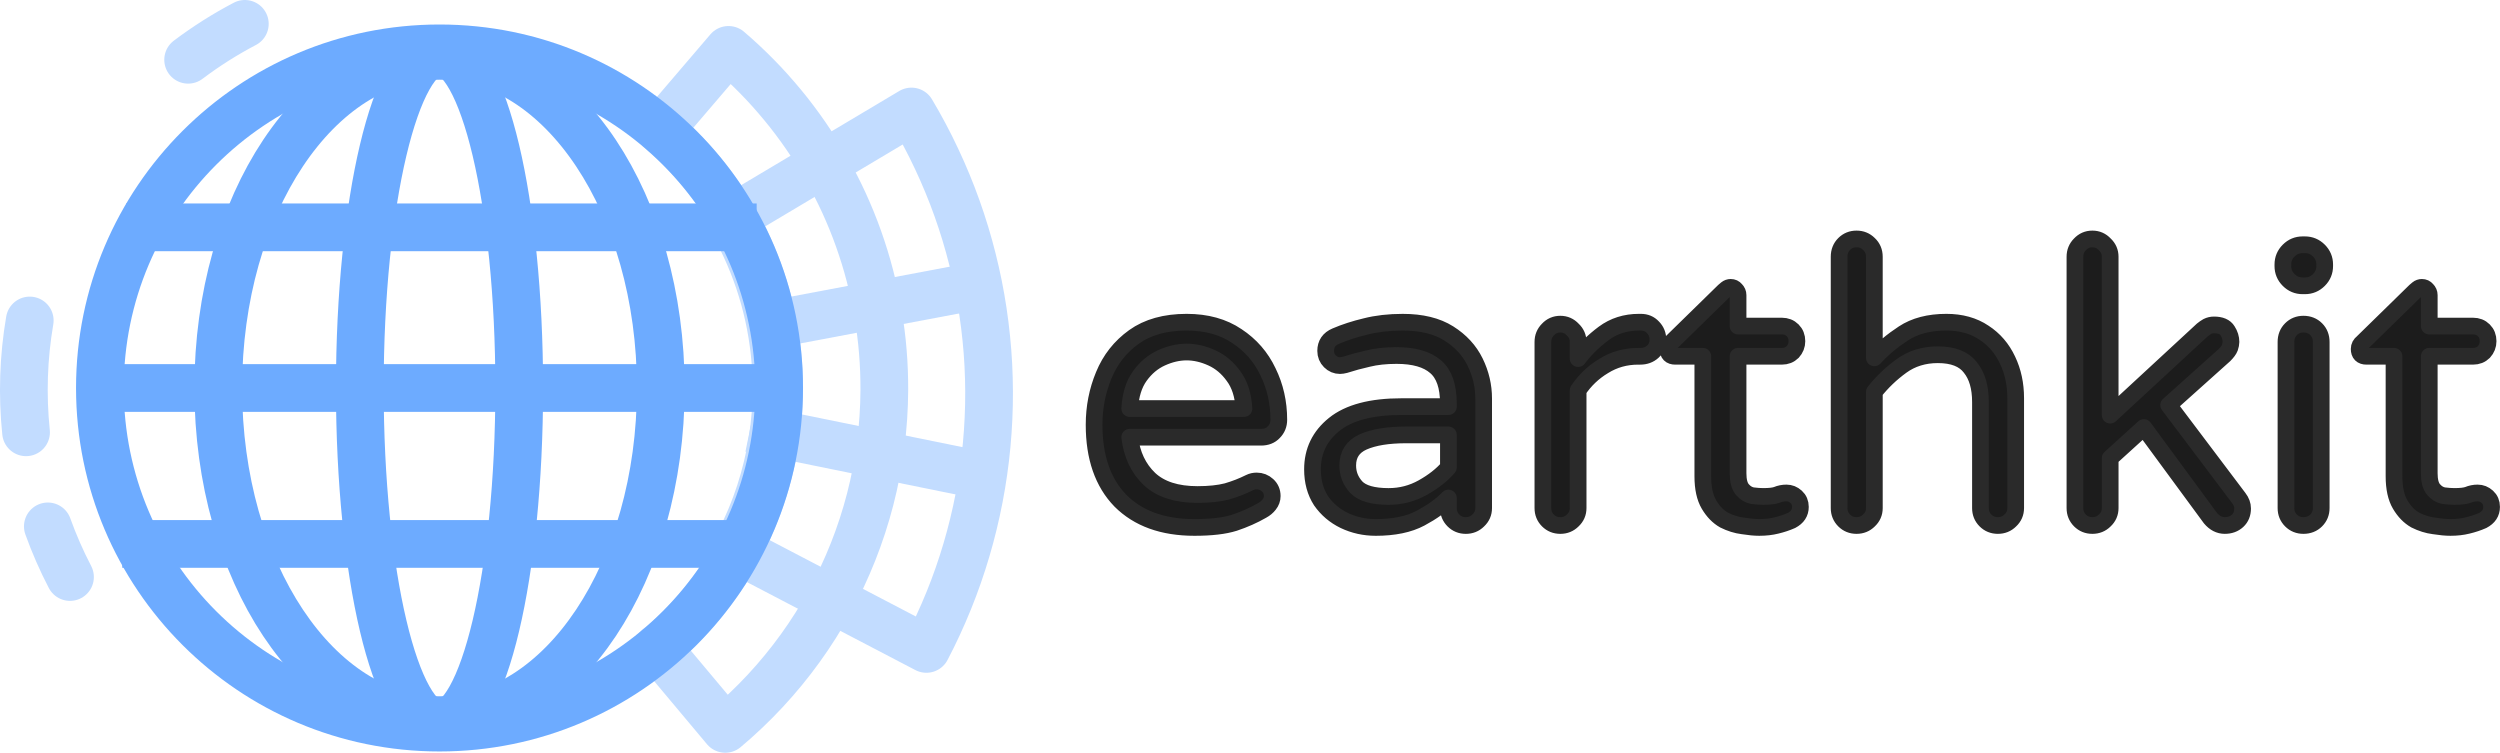
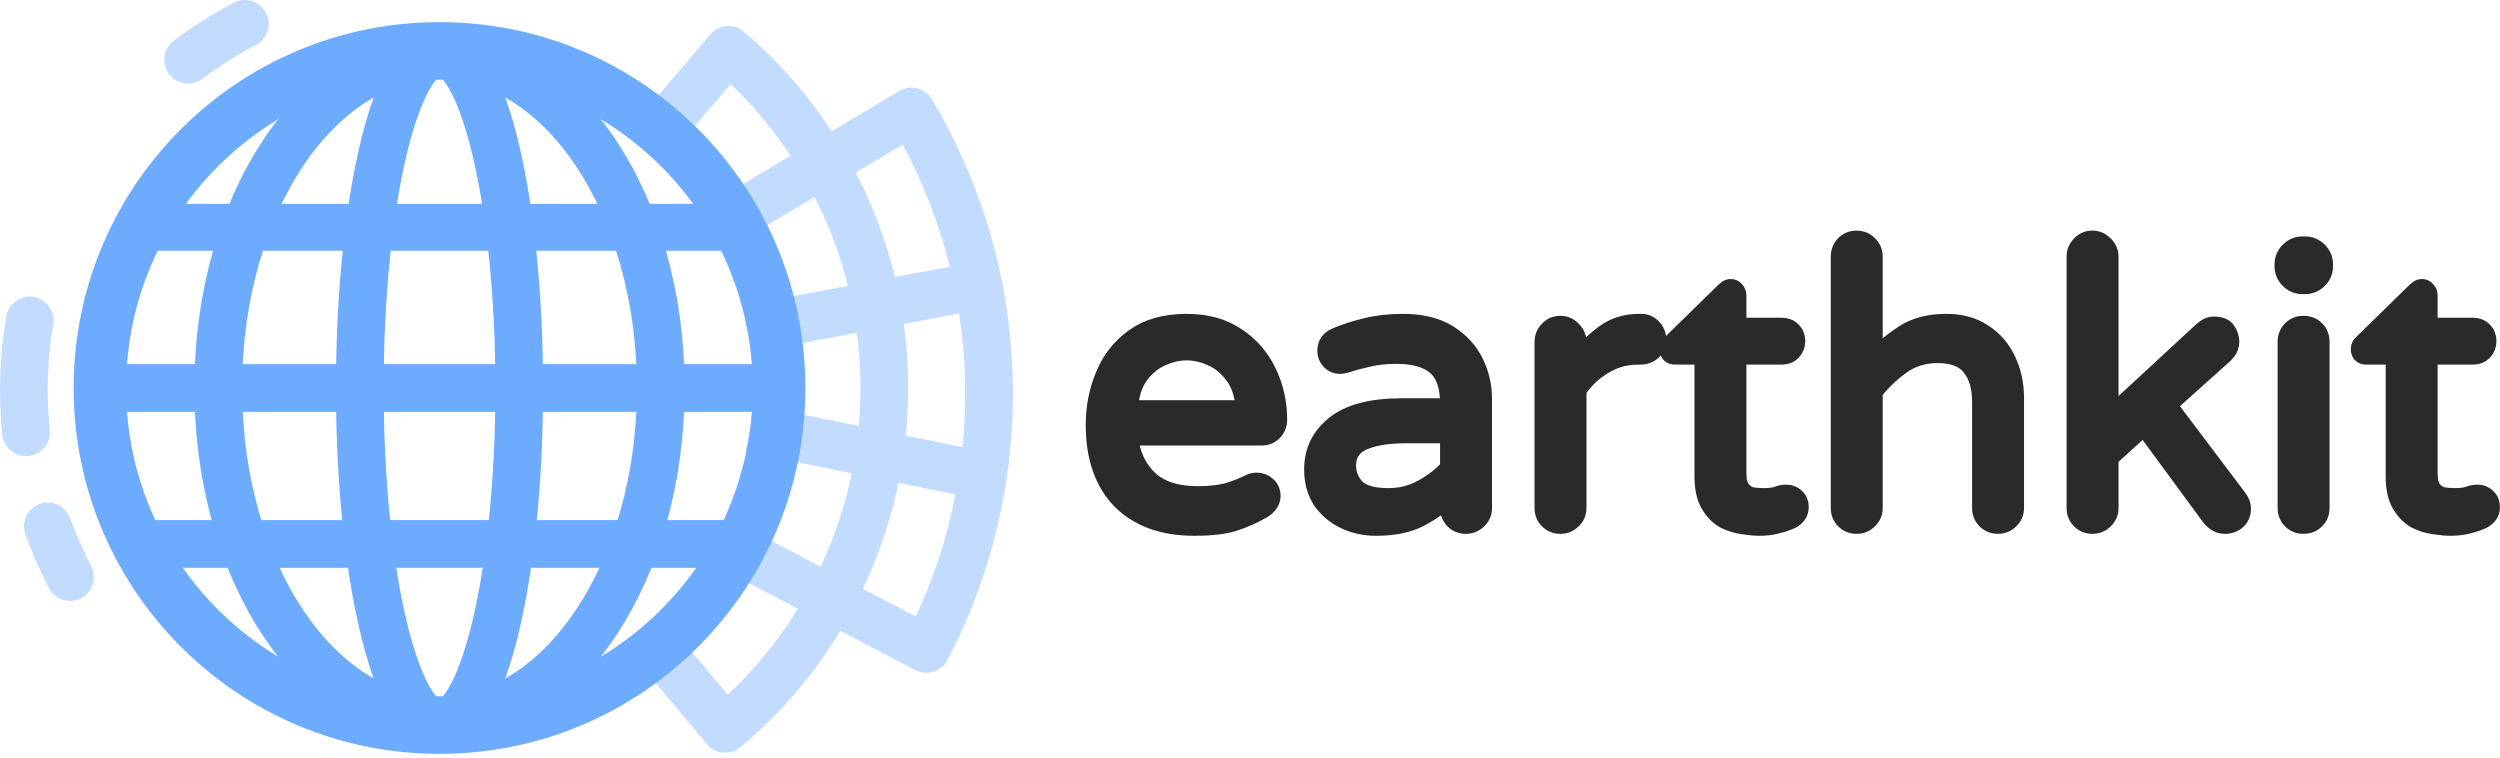
- <svg xmlns="http://www.w3.org/2000/svg" width="104.771mm" height="31.545mm" viewBox="0 0 104.771 31.545" version="1.1" id="svg1">
+ <svg xmlns="http://www.w3.org/2000/svg" width="104.771mm" height="31.75mm" viewBox="0 0 104.771 31.75" version="1.1" id="svg1">
  <defs id="defs1">
    <rect x="297.277" y="98.696" width="252.091" height="79.67" id="rect12" />
  </defs>
  <g id="layer1" transform="translate(-30.97545,-17.71919)">
-     <path style="font-size:53.313px;font-family:'Varela Round';-inkscape-font-specification:'Varela Round';white-space:pre;shape-padding:4.756;fill:#1c1c1c;stroke:#2a2a2a;stroke-width:2.3;stroke-linecap:round;stroke-linejoin:round" d="m 318.4,152.028 q -6.504,0 -10.183,-3.679 -3.625,-3.732 -3.625,-10.449 0,-3.625 1.333,-6.824 1.333,-3.252 4.158,-5.278 2.826,-2.026 7.251,-2.026 4.105,0 6.931,1.919 2.826,1.866 4.265,4.905 1.493,3.039 1.493,6.611 0,1.013 -0.693,1.706 -0.64,0.693 -1.759,0.693 h -18.073 q 0.426,3.572 2.719,5.758 2.292,2.133 6.611,2.133 2.399,0 4.052,-0.427 1.653,-0.48 3.145,-1.226 0.426,-0.213 0.96,-0.213 0.853,0 1.493,0.586 0.64,0.586 0.64,1.493 0,0.64 -0.427,1.173 -0.373,0.48 -0.96,0.8 -1.759,1.013 -3.839,1.706 -2.026,0.64 -5.491,0.64 z m -8.903,-16.367 h 15.727 q -0.16,-2.772 -1.439,-4.478 -1.226,-1.706 -2.986,-2.506 -1.759,-0.8 -3.465,-0.8 -1.706,0 -3.465,0.8 -1.759,0.8 -2.986,2.506 -1.226,1.706 -1.386,4.478 z m 33.854,16.367 q -2.292,0 -4.318,-0.96 -1.973,-0.96 -3.199,-2.719 -1.173,-1.813 -1.173,-4.318 0,-3.785 2.986,-6.184 3.039,-2.452 9.276,-2.452 h 6.451 v -0.426 q 0,-3.572 -1.759,-5.065 -1.759,-1.546 -5.385,-1.546 -2.239,0 -3.945,0.426 -1.653,0.373 -3.145,0.853 -0.427,0.107 -0.693,0.107 -0.8,0 -1.386,-0.586 -0.586,-0.586 -0.586,-1.439 0,-1.439 1.386,-2.026 1.866,-0.8 4.105,-1.333 2.292,-0.586 5.118,-0.586 3.892,0 6.344,1.546 2.452,1.546 3.625,3.945 1.173,2.399 1.173,5.011 v 15.088 q 0,1.013 -0.746,1.706 -0.693,0.693 -1.706,0.693 -1.013,0 -1.706,-0.693 -0.693,-0.693 -0.693,-1.706 v -1.386 q -1.439,1.493 -3.839,2.772 -2.399,1.28 -6.184,1.28 z m 1.813,-4.265 q 2.506,0 4.692,-1.226 2.186,-1.226 3.519,-2.772 v -4.478 h -5.811 q -3.732,0 -5.918,0.96 -2.133,0.96 -2.133,3.252 0,1.706 1.173,2.986 1.226,1.28 4.478,1.28 z m 23.618,3.998 q -1.013,0 -1.706,-0.693 -0.693,-0.693 -0.693,-1.706 v -22.871 q 0,-1.013 0.693,-1.706 0.693,-0.746 1.706,-0.746 1.013,0 1.706,0.746 0.746,0.693 0.746,1.706 v 2.292 q 1.439,-1.919 3.519,-3.465 2.079,-1.546 4.851,-1.546 h 0.267 q 1.013,0 1.653,0.693 0.693,0.693 0.693,1.706 0,1.013 -0.693,1.653 -0.693,0.64 -1.759,0.64 h -0.267 q -2.612,0 -4.745,1.333 -2.133,1.28 -3.519,3.359 v 16.207 q 0,1.013 -0.746,1.706 -0.693,0.693 -1.706,0.693 z m 27.403,0.267 q -0.96,0 -2.292,-0.213 -1.28,-0.16 -2.559,-0.8 -1.226,-0.693 -2.079,-2.133 -0.853,-1.439 -0.853,-3.892 v -16.527 h -3.785 q -1.013,0 -1.013,-1.013 0,-0.533 0.48,-0.906 l 7.251,-7.091 q 0.107,-0.107 0.32,-0.267 0.267,-0.213 0.586,-0.213 0.427,0 0.693,0.32 0.32,0.32 0.32,0.746 v 4.265 h 6.024 q 0.906,0 1.493,0.586 0.586,0.586 0.586,1.493 0,0.853 -0.586,1.493 -0.586,0.586 -1.493,0.586 h -6.024 v 16.101 q 0,1.546 0.586,2.239 0.586,0.693 1.386,0.853 0.853,0.107 1.493,0.107 1.28,0 1.866,-0.213 0.64,-0.267 1.333,-0.267 0.746,0 1.333,0.533 0.586,0.533 0.586,1.386 0,1.226 -1.226,1.866 -0.96,0.426 -2.079,0.693 -1.066,0.267 -2.346,0.267 z m 13.382,-0.267 q -1.013,0 -1.706,-0.693 -0.693,-0.693 -0.693,-1.706 v -34.6 q 0,-1.066 0.693,-1.759 0.693,-0.693 1.706,-0.693 1.013,0 1.706,0.693 0.746,0.693 0.746,1.759 v 13.915 q 1.706,-1.866 3.998,-3.359 2.346,-1.546 5.918,-1.546 3.039,0 5.171,1.439 2.133,1.386 3.252,3.785 1.12,2.346 1.12,5.225 v 15.141 q 0,1.013 -0.746,1.706 -0.693,0.693 -1.706,0.693 -1.013,0 -1.706,-0.693 -0.693,-0.693 -0.693,-1.706 V 134.754 q 0,-3.039 -1.386,-4.745 -1.333,-1.759 -4.478,-1.759 -2.879,0 -5.011,1.546 -2.133,1.546 -3.732,3.572 v 15.994 q 0,1.013 -0.746,1.706 -0.693,0.693 -1.706,0.693 z m 32.468,0 q -1.013,0 -1.706,-0.693 -0.693,-0.693 -0.693,-1.706 v -34.6 q 0,-1.013 0.693,-1.706 0.693,-0.746 1.706,-0.746 1.013,0 1.706,0.746 0.746,0.693 0.746,1.706 v 21.805 l 12.689,-11.729 q 0.32,-0.267 0.693,-0.48 0.427,-0.213 0.906,-0.213 1.386,0 1.866,0.8 0.48,0.746 0.48,1.546 0,0.32 -0.16,0.8 -0.16,0.427 -0.746,1.013 l -7.677,6.877 9.65,12.795 q 0.533,0.693 0.533,1.439 0,1.066 -0.693,1.706 -0.693,0.64 -1.759,0.64 -1.12,0 -1.973,-1.013 l -9.17,-12.475 -4.638,4.212 v 6.877 q 0,1.013 -0.746,1.706 -0.693,0.693 -1.706,0.693 z m 28.949,-33.001 q -1.12,0 -1.919,-0.8 -0.8,-0.8 -0.8,-1.919 v -0.213 q 0,-1.12 0.8,-1.919 0.8,-0.8 1.919,-0.8 h 0.32 q 1.12,0 1.919,0.8 0.8,0.8 0.8,1.919 v 0.213 q 0,1.12 -0.8,1.919 -0.8,0.8 -1.919,0.8 z m 0.107,33.001 q -1.013,0 -1.706,-0.693 -0.693,-0.693 -0.693,-1.706 v -22.871 q 0,-1.066 0.693,-1.759 0.693,-0.693 1.706,-0.693 1.066,0 1.759,0.693 0.693,0.693 0.693,1.759 v 22.871 q 0,1.013 -0.693,1.706 -0.693,0.693 -1.759,0.693 z m 20.259,0.267 q -0.96,0 -2.292,-0.213 -1.28,-0.16 -2.559,-0.8 -1.226,-0.693 -2.079,-2.133 -0.853,-1.439 -0.853,-3.892 v -16.527 h -3.785 q -1.013,0 -1.013,-1.013 0,-0.533 0.48,-0.906 l 7.251,-7.091 q 0.107,-0.107 0.32,-0.267 0.267,-0.213 0.586,-0.213 0.426,0 0.693,0.32 0.32,0.32 0.32,0.746 v 4.265 h 6.024 q 0.906,0 1.493,0.586 0.586,0.586 0.586,1.493 0,0.853 -0.586,1.493 -0.586,0.586 -1.493,0.586 h -6.024 v 16.101 q 0,1.546 0.586,2.239 0.586,0.693 1.386,0.853 0.853,0.107 1.493,0.107 1.28,0 1.866,-0.213 0.64,-0.267 1.333,-0.267 0.746,0 1.333,0.533 0.586,0.533 0.586,1.386 0,1.226 -1.226,1.866 -0.96,0.426 -2.079,0.693 -1.066,0.267 -2.346,0.267 z" id="text12" transform="matrix(0.3043861,0,0,0.3043861,-15.88631,-6.452039)" aria-label="earthkit" />
+     <path style="font-size:53.313px;font-family:'Varela Round';-inkscape-font-specification:'Varela Round';white-space:pre;shape-padding:4.756;fill:#2a2a2a;stroke:#2a2a2a;stroke-width:2.3;stroke-linecap:round;stroke-linejoin:round;fill-opacity:1" d="m 318.4,152.028 q -6.504,0 -10.183,-3.679 -3.625,-3.732 -3.625,-10.449 0,-3.625 1.333,-6.824 1.333,-3.252 4.158,-5.278 2.826,-2.026 7.251,-2.026 4.105,0 6.931,1.919 2.826,1.866 4.265,4.905 1.493,3.039 1.493,6.611 0,1.013 -0.693,1.706 -0.64,0.693 -1.759,0.693 h -18.073 q 0.426,3.572 2.719,5.758 2.292,2.133 6.611,2.133 2.399,0 4.052,-0.427 1.653,-0.48 3.145,-1.226 0.426,-0.213 0.96,-0.213 0.853,0 1.493,0.586 0.64,0.586 0.64,1.493 0,0.64 -0.427,1.173 -0.373,0.48 -0.96,0.8 -1.759,1.013 -3.839,1.706 -2.026,0.64 -5.491,0.64 z m -8.903,-16.367 h 15.727 q -0.16,-2.772 -1.439,-4.478 -1.226,-1.706 -2.986,-2.506 -1.759,-0.8 -3.465,-0.8 -1.706,0 -3.465,0.8 -1.759,0.8 -2.986,2.506 -1.226,1.706 -1.386,4.478 z m 33.854,16.367 q -2.292,0 -4.318,-0.96 -1.973,-0.96 -3.199,-2.719 -1.173,-1.813 -1.173,-4.318 0,-3.785 2.986,-6.184 3.039,-2.452 9.276,-2.452 h 6.451 v -0.426 q 0,-3.572 -1.759,-5.065 -1.759,-1.546 -5.385,-1.546 -2.239,0 -3.945,0.426 -1.653,0.373 -3.145,0.853 -0.427,0.107 -0.693,0.107 -0.8,0 -1.386,-0.586 -0.586,-0.586 -0.586,-1.439 0,-1.439 1.386,-2.026 1.866,-0.8 4.105,-1.333 2.292,-0.586 5.118,-0.586 3.892,0 6.344,1.546 2.452,1.546 3.625,3.945 1.173,2.399 1.173,5.011 v 15.088 q 0,1.013 -0.746,1.706 -0.693,0.693 -1.706,0.693 -1.013,0 -1.706,-0.693 -0.693,-0.693 -0.693,-1.706 v -1.386 q -1.439,1.493 -3.839,2.772 -2.399,1.28 -6.184,1.28 z m 1.813,-4.265 q 2.506,0 4.692,-1.226 2.186,-1.226 3.519,-2.772 v -4.478 h -5.811 q -3.732,0 -5.918,0.96 -2.133,0.96 -2.133,3.252 0,1.706 1.173,2.986 1.226,1.28 4.478,1.28 z m 23.618,3.998 q -1.013,0 -1.706,-0.693 -0.693,-0.693 -0.693,-1.706 v -22.871 q 0,-1.013 0.693,-1.706 0.693,-0.746 1.706,-0.746 1.013,0 1.706,0.746 0.746,0.693 0.746,1.706 v 2.292 q 1.439,-1.919 3.519,-3.465 2.079,-1.546 4.851,-1.546 h 0.267 q 1.013,0 1.653,0.693 0.693,0.693 0.693,1.706 0,1.013 -0.693,1.653 -0.693,0.64 -1.759,0.64 h -0.267 q -2.612,0 -4.745,1.333 -2.133,1.28 -3.519,3.359 v 16.207 q 0,1.013 -0.746,1.706 -0.693,0.693 -1.706,0.693 z m 27.403,0.267 q -0.96,0 -2.292,-0.213 -1.28,-0.16 -2.559,-0.8 -1.226,-0.693 -2.079,-2.133 -0.853,-1.439 -0.853,-3.892 v -16.527 h -3.785 q -1.013,0 -1.013,-1.013 0,-0.533 0.48,-0.906 l 7.251,-7.091 q 0.107,-0.107 0.32,-0.267 0.267,-0.213 0.586,-0.213 0.427,0 0.693,0.32 0.32,0.32 0.32,0.746 v 4.265 h 6.024 q 0.906,0 1.493,0.586 0.586,0.586 0.586,1.493 0,0.853 -0.586,1.493 -0.586,0.586 -1.493,0.586 h -6.024 v 16.101 q 0,1.546 0.586,2.239 0.586,0.693 1.386,0.853 0.853,0.107 1.493,0.107 1.28,0 1.866,-0.213 0.64,-0.267 1.333,-0.267 0.746,0 1.333,0.533 0.586,0.533 0.586,1.386 0,1.226 -1.226,1.866 -0.96,0.426 -2.079,0.693 -1.066,0.267 -2.346,0.267 z m 13.382,-0.267 q -1.013,0 -1.706,-0.693 -0.693,-0.693 -0.693,-1.706 v -34.6 q 0,-1.066 0.693,-1.759 0.693,-0.693 1.706,-0.693 1.013,0 1.706,0.693 0.746,0.693 0.746,1.759 v 13.915 q 1.706,-1.866 3.998,-3.359 2.346,-1.546 5.918,-1.546 3.039,0 5.171,1.439 2.133,1.386 3.252,3.785 1.12,2.346 1.12,5.225 v 15.141 q 0,1.013 -0.746,1.706 -0.693,0.693 -1.706,0.693 -1.013,0 -1.706,-0.693 -0.693,-0.693 -0.693,-1.706 V 134.754 q 0,-3.039 -1.386,-4.745 -1.333,-1.759 -4.478,-1.759 -2.879,0 -5.011,1.546 -2.133,1.546 -3.732,3.572 v 15.994 q 0,1.013 -0.746,1.706 -0.693,0.693 -1.706,0.693 z m 32.468,0 q -1.013,0 -1.706,-0.693 -0.693,-0.693 -0.693,-1.706 v -34.6 q 0,-1.013 0.693,-1.706 0.693,-0.746 1.706,-0.746 1.013,0 1.706,0.746 0.746,0.693 0.746,1.706 v 21.805 l 12.689,-11.729 q 0.32,-0.267 0.693,-0.48 0.427,-0.213 0.906,-0.213 1.386,0 1.866,0.8 0.48,0.746 0.48,1.546 0,0.32 -0.16,0.8 -0.16,0.427 -0.746,1.013 l -7.677,6.877 9.65,12.795 q 0.533,0.693 0.533,1.439 0,1.066 -0.693,1.706 -0.693,0.64 -1.759,0.64 -1.12,0 -1.973,-1.013 l -9.17,-12.475 -4.638,4.212 v 6.877 q 0,1.013 -0.746,1.706 -0.693,0.693 -1.706,0.693 z m 28.949,-33.001 q -1.12,0 -1.919,-0.8 -0.8,-0.8 -0.8,-1.919 v -0.213 q 0,-1.12 0.8,-1.919 0.8,-0.8 1.919,-0.8 h 0.32 q 1.12,0 1.919,0.8 0.8,0.8 0.8,1.919 v 0.213 q 0,1.12 -0.8,1.919 -0.8,0.8 -1.919,0.8 z m 0.107,33.001 q -1.013,0 -1.706,-0.693 -0.693,-0.693 -0.693,-1.706 v -22.871 q 0,-1.066 0.693,-1.759 0.693,-0.693 1.706,-0.693 1.066,0 1.759,0.693 0.693,0.693 0.693,1.759 v 22.871 q 0,1.013 -0.693,1.706 -0.693,0.693 -1.759,0.693 z m 20.259,0.267 q -0.96,0 -2.292,-0.213 -1.28,-0.16 -2.559,-0.8 -1.226,-0.693 -2.079,-2.133 -0.853,-1.439 -0.853,-3.892 v -16.527 h -3.785 q -1.013,0 -1.013,-1.013 0,-0.533 0.48,-0.906 l 7.251,-7.091 q 0.107,-0.107 0.32,-0.267 0.267,-0.213 0.586,-0.213 0.426,0 0.693,0.32 0.32,0.32 0.32,0.746 v 4.265 h 6.024 q 0.906,0 1.493,0.586 0.586,0.586 0.586,1.493 0,0.853 -0.586,1.493 -0.586,0.586 -1.493,0.586 h -6.024 v 16.101 q 0,1.546 0.586,2.239 0.586,0.693 1.386,0.853 0.853,0.107 1.493,0.107 1.28,0 1.866,-0.213 0.64,-0.267 1.333,-0.267 0.746,0 1.333,0.533 0.586,0.533 0.586,1.386 0,1.226 -1.226,1.866 -0.96,0.426 -2.079,0.693 -1.066,0.267 -2.346,0.267 z" id="text12" transform="matrix(0.3043861,0,0,0.3043861,-15.88631,-6.452039)" aria-label="earthkit" />
  </g>
  <g id="layer2" transform="translate(-30.97545,-17.71919)">
    <g id="g12" style="stroke-width:2;stroke-dasharray:none">
      <g id="g11" style="stroke:#c2dcff;stroke-width:2;stroke-dasharray:none;stroke-opacity:1">
        <path d="m 58.642,23.16 a 14.233,14.233 0 0 1 0.024,0.02 14.233,14.233 0 0 1 0.535,0.483 14.233,14.233 0 0 1 0.51,0.51 14.233,14.233 0 0 1 0.484,0.535 14.233,14.233 0 0 1 0.456,0.559 14.233,14.233 0 0 1 0.427,0.581 14.233,14.233 0 0 1 0.397,0.602 14.233,14.233 0 0 1 0.366,0.621 14.233,14.233 0 0 1 0.334,0.639 14.233,14.233 0 0 1 0.301,0.655 14.233,14.233 0 0 1 0.268,0.67 14.233,14.233 0 0 1 0.233,0.683 14.233,14.233 0 0 1 0.198,0.693 14.233,14.233 0 0 1 0.163,0.703 14.233,14.233 0 0 1 0.127,0.71 14.233,14.233 0 0 1 0.091,0.716 14.233,14.233 0 0 1 0.055,0.719 14.233,14.233 0 0 1 0.018,0.721 14.233,14.233 0 0 1 -0.145,2.026 14.233,14.233 0 0 1 -0.431,1.984 14.233,14.233 0 0 1 -0.71,1.903 14.233,14.233 0 0 1 -0.973,1.782 14.233,14.233 0 0 1 -1.217,1.626 14.233,14.233 0 0 1 -1.436,1.436 14.233,14.233 0 0 1 -0.187,0.14 l 2.84,3.388 a 18.639,18.639 0 0 0 1.675,-1.592 18.639,18.639 0 0 0 1.466,-1.786 18.639,18.639 0 0 0 1.234,-1.954 18.639,18.639 0 0 0 0.982,-2.091 18.639,18.639 0 0 0 0.716,-2.197 18.639,18.639 0 0 0 0.438,-2.269 18.639,18.639 0 0 0 0.155,-2.305 18.639,18.639 0 0 0 -0.003,-0.405 18.639,18.639 0 0 0 -0.011,-0.405 18.639,18.639 0 0 0 -0.02,-0.404 18.639,18.639 0 0 0 -0.029,-0.404 18.639,18.639 0 0 0 -0.037,-0.403 18.639,18.639 0 0 0 -0.047,-0.402 18.639,18.639 0 0 0 -0.055,-0.4 18.639,18.639 0 0 0 -0.064,-0.4 18.639,18.639 0 0 0 -0.072,-0.398 18.639,18.639 0 0 0 -0.081,-0.396 18.639,18.639 0 0 0 -0.089,-0.395 18.639,18.639 0 0 0 -0.098,-0.393 18.639,18.639 0 0 0 -0.106,-0.39 18.639,18.639 0 0 0 -0.115,-0.388 18.639,18.639 0 0 0 -0.124,-0.386 18.639,18.639 0 0 0 -0.131,-0.382 18.639,18.639 0 0 0 -0.14,-0.38 18.639,18.639 0 0 0 -0.148,-0.376 18.639,18.639 0 0 0 -0.157,-0.373 18.639,18.639 0 0 0 -0.164,-0.37 18.639,18.639 0 0 0 -0.173,-0.366 A 18.639,18.639 0 0 0 65.99,25.491 18.639,18.639 0 0 0 65.802,25.133 18.639,18.639 0 0 0 65.606,24.779 18.639,18.639 0 0 0 65.402,24.43 18.639,18.639 0 0 0 65.191,24.084 18.639,18.639 0 0 0 64.973,23.744 18.639,18.639 0 0 0 64.747,23.408 18.639,18.639 0 0 0 64.514,23.077 18.639,18.639 0 0 0 64.274,22.752 18.639,18.639 0 0 0 64.027,22.431 18.639,18.639 0 0 0 63.772,22.116 18.639,18.639 0 0 0 63.511,21.807 18.639,18.639 0 0 0 63.244,21.503 18.639,18.639 0 0 0 62.97,21.205 18.639,18.639 0 0 0 62.689,20.914 18.639,18.639 0 0 0 62.402,20.628 18.639,18.639 0 0 0 62.109,20.349 18.639,18.639 0 0 0 61.811,20.076 18.639,18.639 0 0 0 61.506,19.81 Z" style="fill:none;stroke:#c2dcff;stroke-width:2;stroke-linecap:square;stroke-linejoin:round;stroke-dasharray:none;stroke-opacity:1" id="path8" />
        <path d="m 61.6,26.902 a 14.107,14.107 0 0 1 0.273,0.484 14.107,14.107 0 0 1 0.34,0.685 14.107,14.107 0 0 1 0.302,0.702 14.107,14.107 0 0 1 0.264,0.717 14.107,14.107 0 0 1 0.224,0.73 14.107,14.107 0 0 1 0.184,0.742 14.107,14.107 0 0 1 0.144,0.75 14.107,14.107 0 0 1 0.103,0.757 14.107,14.107 0 0 1 0.062,0.761 14.107,14.107 0 0 1 0.021,0.764 14.107,14.107 0 0 1 -0.174,2.207 14.107,14.107 0 0 1 -0.517,2.152 14.107,14.107 0 0 1 -0.847,2.045 14.107,14.107 0 0 1 -0.2,0.327 l 8.02,4.189 a 23.109,23.109 0 0 0 0.254,-0.5 23.109,23.109 0 0 0 0.241,-0.505 23.109,23.109 0 0 0 0.229,-0.512 23.109,23.109 0 0 0 0.217,-0.517 23.109,23.109 0 0 0 0.204,-0.522 23.109,23.109 0 0 0 0.191,-0.527 23.109,23.109 0 0 0 0.178,-0.531 23.109,23.109 0 0 0 0.165,-0.535 23.109,23.109 0 0 0 0.152,-0.539 23.109,23.109 0 0 0 0.139,-0.543 23.109,23.109 0 0 0 0.126,-0.546 23.109,23.109 0 0 0 0.113,-0.549 23.109,23.109 0 0 0 0.099,-0.551 23.109,23.109 0 0 0 0.086,-0.554 23.109,23.109 0 0 0 0.073,-0.556 23.109,23.109 0 0 0 0.059,-0.557 23.109,23.109 0 0 0 0.045,-0.558 23.109,23.109 0 0 0 0.032,-0.56 23.109,23.109 0 0 0 0.019,-0.56 23.109,23.109 0 0 0 0.005,-0.56 23.109,23.109 0 0 0 -0.009,-0.56 23.109,23.109 0 0 0 -0.022,-0.56 23.109,23.109 0 0 0 -0.036,-0.559 23.109,23.109 0 0 0 -0.05,-0.558 23.109,23.109 0 0 0 -0.063,-0.557 23.109,23.109 0 0 0 -0.076,-0.556 23.109,23.109 0 0 0 -0.09,-0.553 23.109,23.109 0 0 0 -0.103,-0.55 23.109,23.109 0 0 0 -0.117,-0.548 23.109,23.109 0 0 0 -0.13,-0.545 23.109,23.109 0 0 0 -0.143,-0.542 23.109,23.109 0 0 0 -0.156,-0.538 23.109,23.109 0 0 0 -0.169,-0.534 23.109,23.109 0 0 0 -0.182,-0.53 23.109,23.109 0 0 0 -0.195,-0.526 23.109,23.109 0 0 0 -0.208,-0.52 23.109,23.109 0 0 0 -0.22,-0.515 23.109,23.109 0 0 0 -0.233,-0.51 23.109,23.109 0 0 0 -0.244,-0.504 23.109,23.109 0 0 0 -0.257,-0.498 23.109,23.109 0 0 0 -0.269,-0.492 23.109,23.109 0 0 0 -0.281,-0.485 z" style="fill:none;fill-opacity:0;stroke:#c2dcff;stroke-width:2;stroke-linecap:square;stroke-linejoin:round;stroke-dasharray:none;stroke-opacity:1" id="path13" />
        <path style="fill:none;stroke:#c2dcff;stroke-width:2;stroke-linecap:square;stroke-linejoin:round;stroke-dasharray:none;stroke-opacity:1" d="m 63.396,35.867 8.495,1.73" id="path10" />
        <path style="fill:none;stroke:#c2dcff;stroke-width:2;stroke-linecap:square;stroke-linejoin:round;stroke-dasharray:none;stroke-opacity:1" d="m 63.396,31.305 8.337,-1.573" id="path11" />
      </g>
      <path style="fill:none;stroke:#c2dcff;stroke-width:2;stroke-linecap:round;stroke-linejoin:round;stroke-dasharray:none;stroke-opacity:1" id="path12" d="m 38.86,20.224 a 17.23,17.23 0 0 1 2.376,-1.505" />
      <path style="fill:none;stroke:#c2dcff;stroke-width:2;stroke-linecap:round;stroke-linejoin:round;stroke-dasharray:none;stroke-opacity:1" id="path12-1" d="m 32.067,35.836 a 17.23,17.23 0 0 1 0.155,-4.686" />
      <path style="fill:none;stroke:#c2dcff;stroke-width:2;stroke-linecap:round;stroke-linejoin:round;stroke-dasharray:none;stroke-opacity:1" id="path12-18" d="M 33.909,41.901 A 17.23,17.23 0 0 1 32.98,39.779" />
-       <g id="g1" style="stroke:#6dabff;stroke-width:2;stroke-dasharray:none;stroke-opacity:1">
-         <ellipse style="fill:none;stroke:#6dabff;stroke-width:2;stroke-linecap:square;stroke-linejoin:round;stroke-dasharray:none;stroke-opacity:1" id="path2" cx="49.395" cy="33.979" rx="3.34" ry="14.09" />
-         <ellipse style="fill:none;stroke:#6dabff;stroke-width:2;stroke-linecap:square;stroke-linejoin:round;stroke-dasharray:none;stroke-opacity:1" id="path2-9" cx="49.395" cy="33.979" rx="9.273" ry="13.92" />
-         <g id="g14" style="stroke:#6dabff;stroke-width:2;stroke-dasharray:none;stroke-opacity:1">
-           <path style="fill:none;stroke:#6dabff;stroke-width:2;stroke-linecap:square;stroke-linejoin:round;stroke-dasharray:none;stroke-opacity:1" d="M 35.381,33.979 H 63.409" id="path3" />
-           <path style="fill:none;stroke:#6dabff;stroke-width:2;stroke-linecap:square;stroke-linejoin:round;stroke-dasharray:none;stroke-opacity:1" d="m 37.099,40.515 h 24.429" id="path4" />
-           <path style="fill:none;stroke:#6dabff;stroke-width:2;stroke-linecap:square;stroke-linejoin:round;stroke-dasharray:none;stroke-opacity:1" d="m 37.257,27.246 h 24.429" id="path4-4" />
-         </g>
-         <circle style="fill:none;fill-opacity:0;stroke:#6dabff;stroke-width:2;stroke-linecap:square;stroke-linejoin:round;stroke-dasharray:none;stroke-opacity:1" id="path1" cx="49.395" cy="33.979" r="14.233" />
-       </g>
+       <ellipse style="fill:none;stroke:#6dabff;stroke-width:2;stroke-linecap:square;stroke-linejoin:round;stroke-dasharray:none;stroke-opacity:1" id="path2" cx="49.395" cy="33.979" rx="3.34" ry="14.09" />
+       <ellipse style="fill:none;stroke:#6dabff;stroke-width:2;stroke-linecap:square;stroke-linejoin:round;stroke-dasharray:none;stroke-opacity:1" id="path2-9" cx="49.395" cy="33.979" rx="9.273" ry="13.92" />
+       <path style="fill:none;stroke:#6dabff;stroke-width:2;stroke-linecap:square;stroke-linejoin:round;stroke-dasharray:none;stroke-opacity:1" d="M 35.381,33.979 H 63.409" id="path3" />
+       <path style="fill:none;stroke:#6dabff;stroke-width:2;stroke-linecap:square;stroke-linejoin:round;stroke-dasharray:none;stroke-opacity:1" d="m 37.099,40.515 h 24.429" id="path4" />
+       <path style="fill:none;stroke:#6dabff;stroke-width:1.964;stroke-linecap:square;stroke-linejoin:round;stroke-dasharray:none;stroke-opacity:1" d="m 37.221,27.246 h 23.556" id="path4-4" />
+       <circle style="fill:none;fill-opacity:0;stroke:#6dabff;stroke-width:2.2;stroke-linecap:square;stroke-linejoin:round;stroke-dasharray:none;stroke-opacity:1" id="path1" cx="49.395" cy="33.979" r="14.233" />
    </g>
  </g>
</svg>
